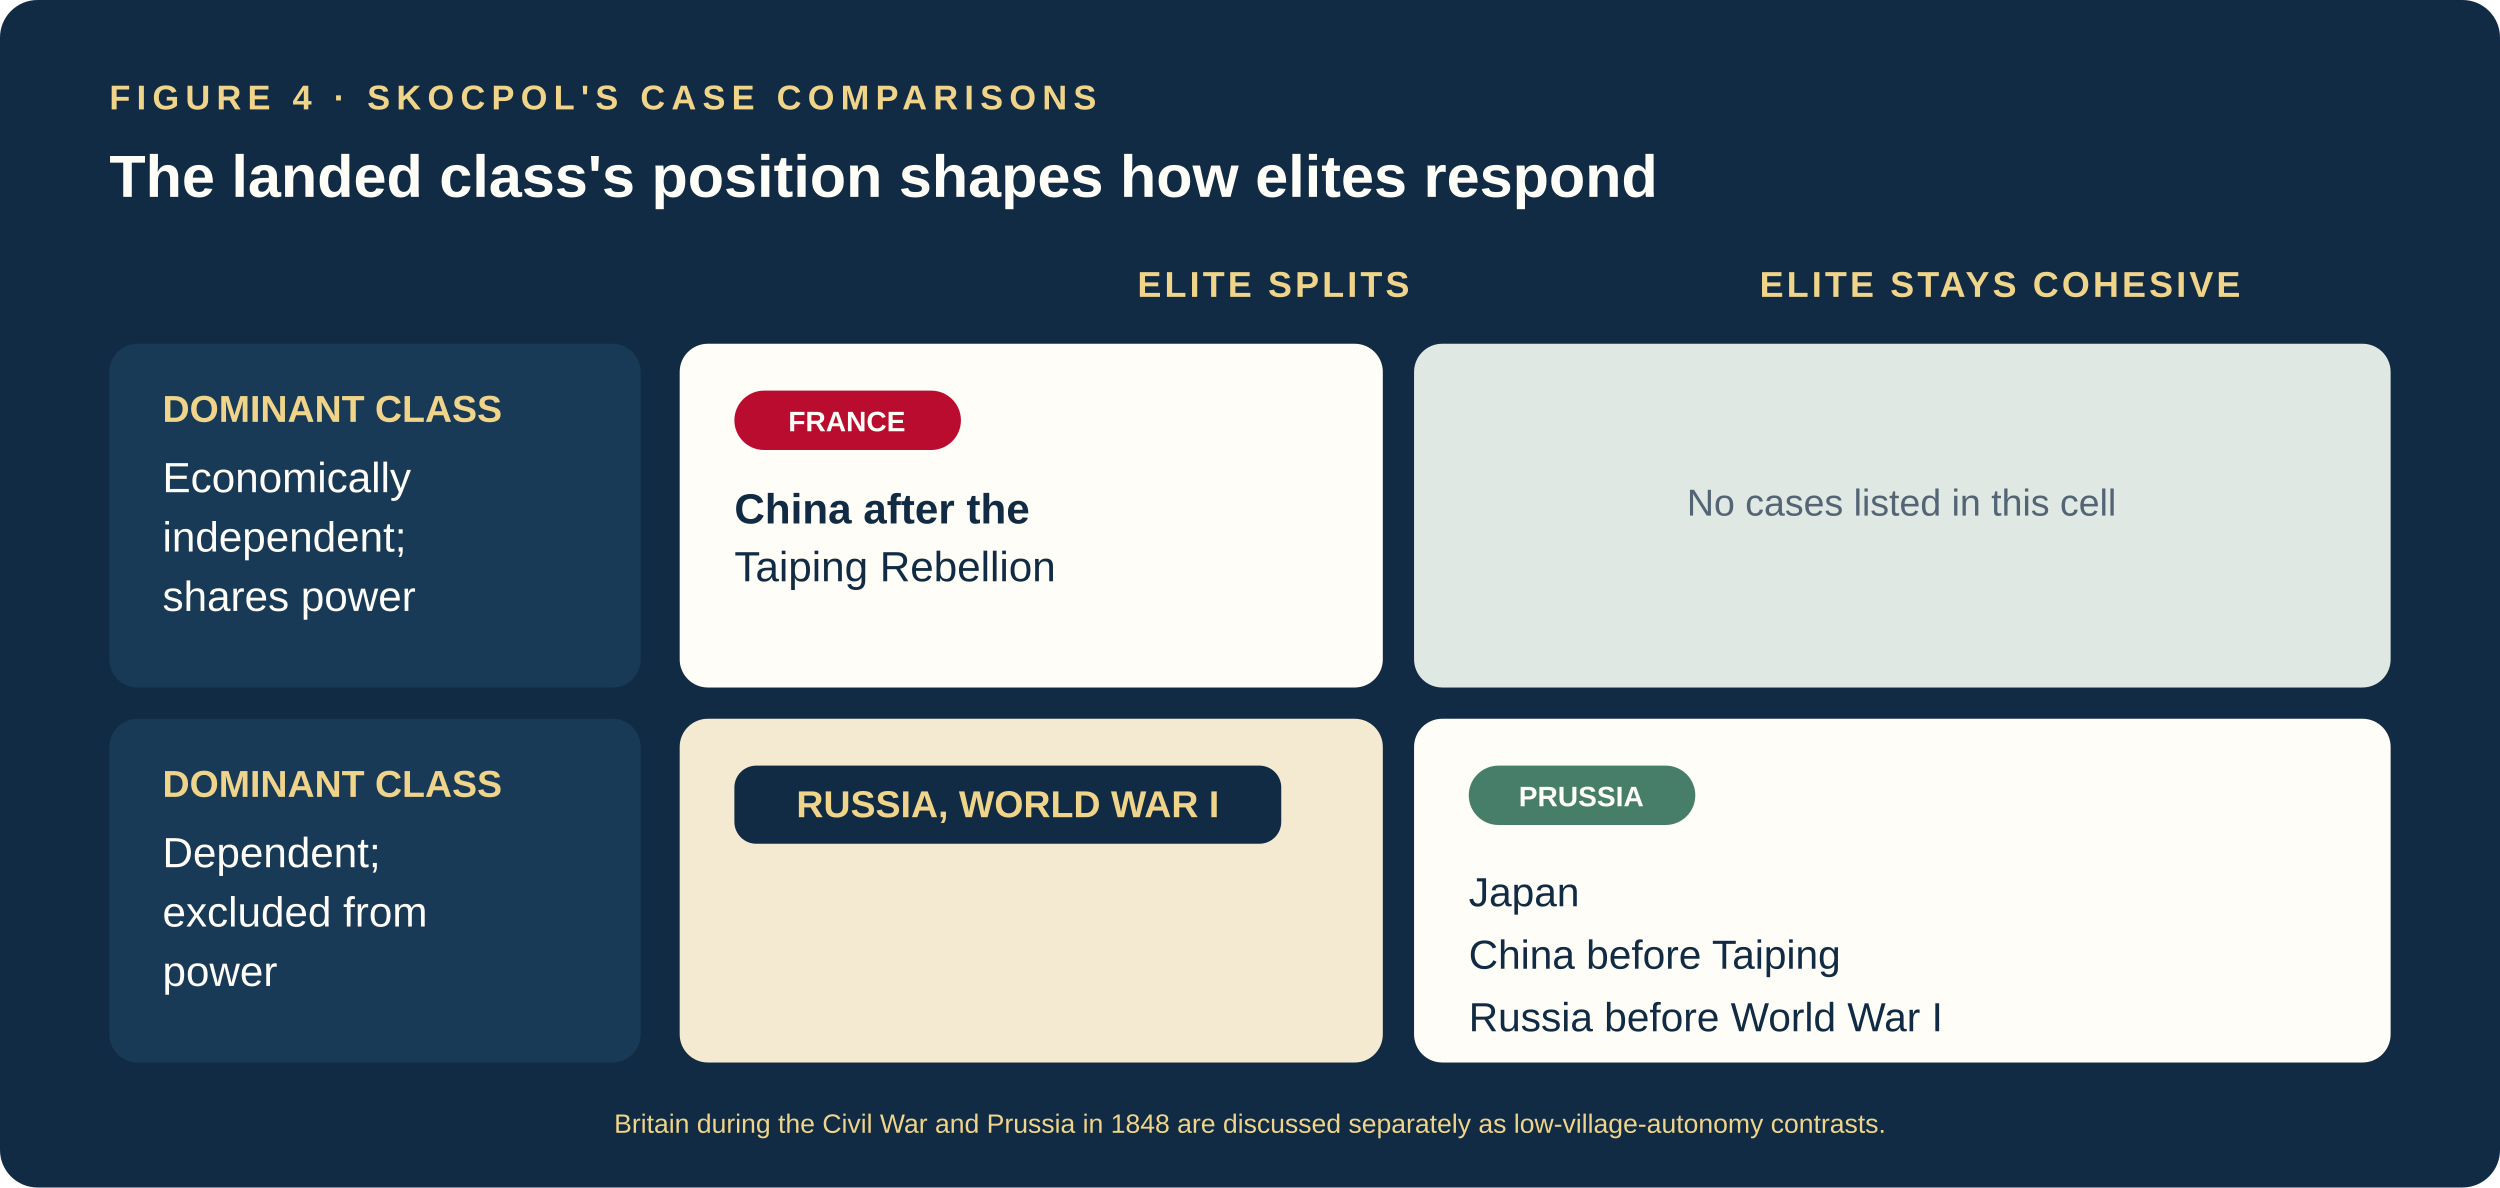
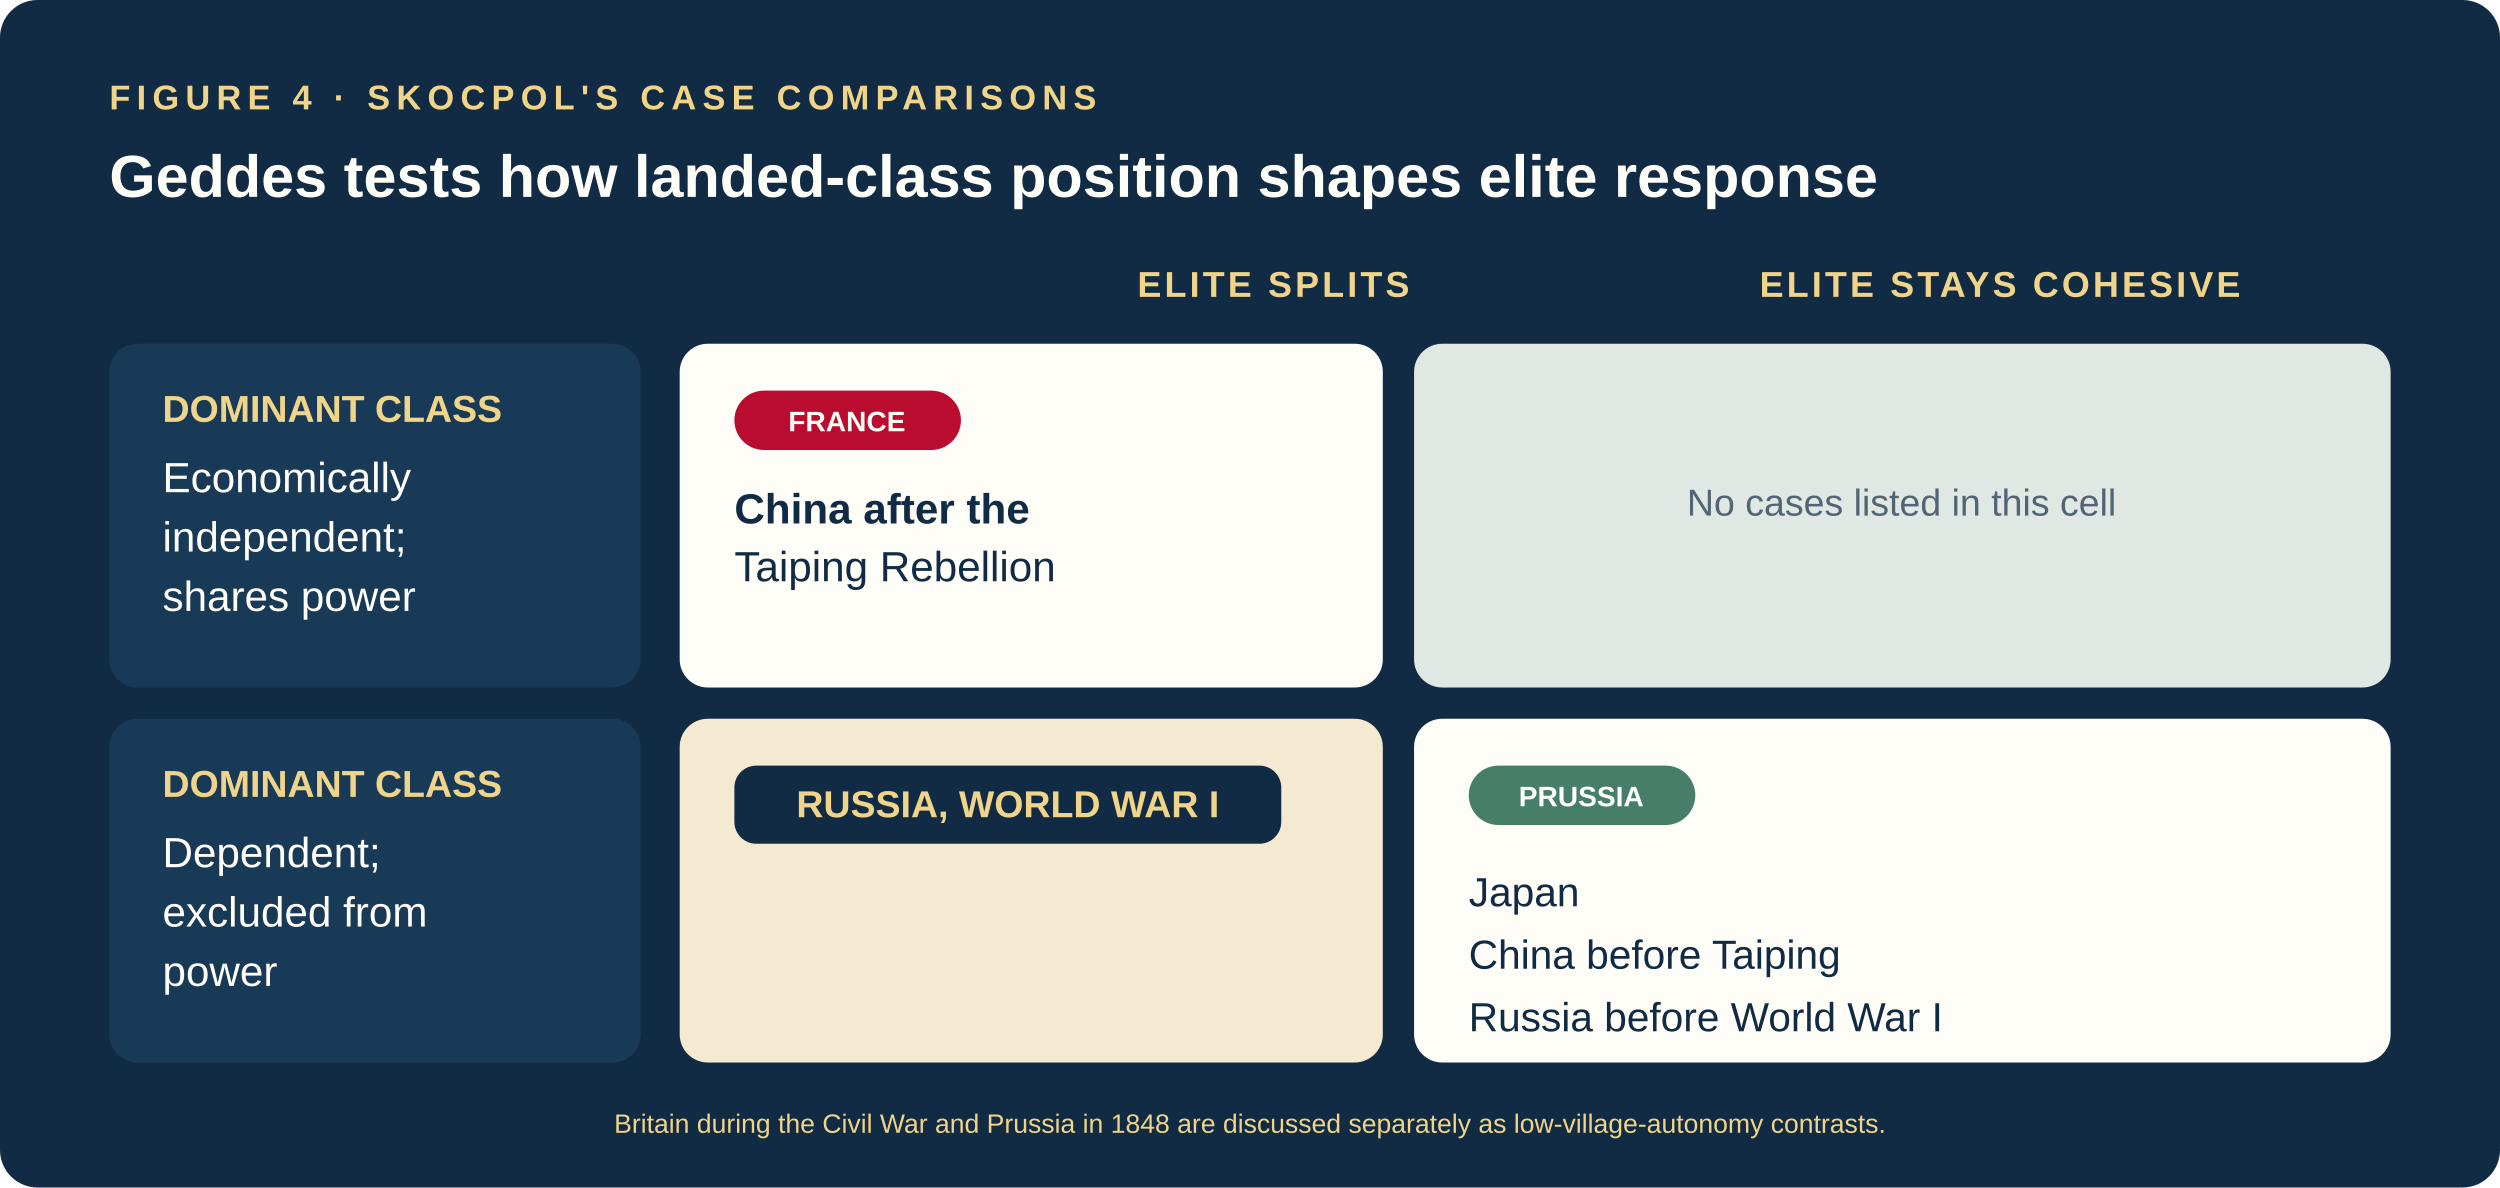
<svg xmlns="http://www.w3.org/2000/svg" viewBox="0 0 1600 760" role="img" aria-labelledby="t d">
  <rect width="1600" height="760" rx="24" fill="#102b43" />
  <text x="70" y="70" fill="#f0d48a" font-family="Arial,sans-serif" font-size="22" font-weight="700" letter-spacing="4">FIGURE 4 · SKOCPOL'S CASE COMPARISONS</text>
-   <text x="70" y="126" fill="#fffdf8" font-family="Arial,sans-serif" font-size="38" font-weight="700">The landed class's position shapes how elites respond</text>
+   <text x="70" y="126" fill="#fffdf8" font-family="Arial,sans-serif" font-size="38" font-weight="700">Geddes tests how landed-class position shapes elite response</text>
  <g fill="#f0d48a" font-family="Arial,sans-serif" font-size="23" font-weight="700" letter-spacing="2">
    <text x="815" y="190" text-anchor="middle">ELITE SPLITS</text>
    <text x="1280" y="190" text-anchor="middle">ELITE STAYS COHESIVE</text>
  </g>
  <g>
    <rect x="70" y="220" width="340" height="220" rx="18" fill="#183a57" />
    <text x="104" y="270" fill="#f0d48a" font-family="Arial,sans-serif" font-size="24" font-weight="700">DOMINANT CLASS</text>
    <text x="104" y="315" fill="#fffdf8" font-family="Arial,sans-serif" font-size="27">Economically</text>
    <text x="104" y="353" fill="#fffdf8" font-family="Arial,sans-serif" font-size="27">independent;</text>
    <text x="104" y="391" fill="#fffdf8" font-family="Arial,sans-serif" font-size="27">shares power</text>
    <rect x="70" y="460" width="340" height="220" rx="18" fill="#183a57" />
    <text x="104" y="510" fill="#f0d48a" font-family="Arial,sans-serif" font-size="24" font-weight="700">DOMINANT CLASS</text>
    <text x="104" y="555" fill="#fffdf8" font-family="Arial,sans-serif" font-size="27">Dependent;</text>
    <text x="104" y="593" fill="#fffdf8" font-family="Arial,sans-serif" font-size="27">excluded from</text>
    <text x="104" y="631" fill="#fffdf8" font-family="Arial,sans-serif" font-size="27">power</text>
  </g>
  <g>
    <rect x="435" y="220" width="450" height="220" rx="18" fill="#fffdf8" />
    <rect x="905" y="220" width="625" height="220" rx="18" fill="#dfe8e2" />
    <rect x="435" y="460" width="450" height="220" rx="18" fill="#f4ead2" />
    <rect x="905" y="460" width="625" height="220" rx="18" fill="#fffdf8" />
  </g>
  <g font-family="Arial,sans-serif" fill="#102b43">
    <rect x="470" y="250" width="145" height="38" rx="19" fill="#ba0c2f" />
    <text x="542" y="276" text-anchor="middle" fill="#fffdf8" font-size="18" font-weight="700">FRANCE</text>
    <text x="470" y="335" font-size="27" font-weight="700">China after the</text>
    <text x="470" y="372" font-size="27">Taiping Rebellion</text>
    <text x="1217" y="330" text-anchor="middle" fill="#536475" font-size="24">No cases listed in this cell</text>
    <rect x="470" y="490" width="350" height="50" rx="14" fill="#102b43" />
    <text x="645" y="523" text-anchor="middle" fill="#f0d48a" font-size="24" font-weight="700">RUSSIA, WORLD WAR I</text>
    <rect x="940" y="490" width="145" height="38" rx="19" fill="#477e6a" />
    <text x="1012" y="516" text-anchor="middle" fill="#fffdf8" font-size="18" font-weight="700">PRUSSIA</text>
    <text x="940" y="580" font-size="26">Japan</text>
    <text x="940" y="620" font-size="26">China before Taiping</text>
    <text x="940" y="660" font-size="26">Russia before World War I</text>
  </g>
  <text x="800" y="725" text-anchor="middle" fill="#f0d48a" font-family="Arial,sans-serif" font-size="17">Britain during the Civil War and Prussia in 1848 are discussed separately as low-village-autonomy contrasts.</text>
</svg>
